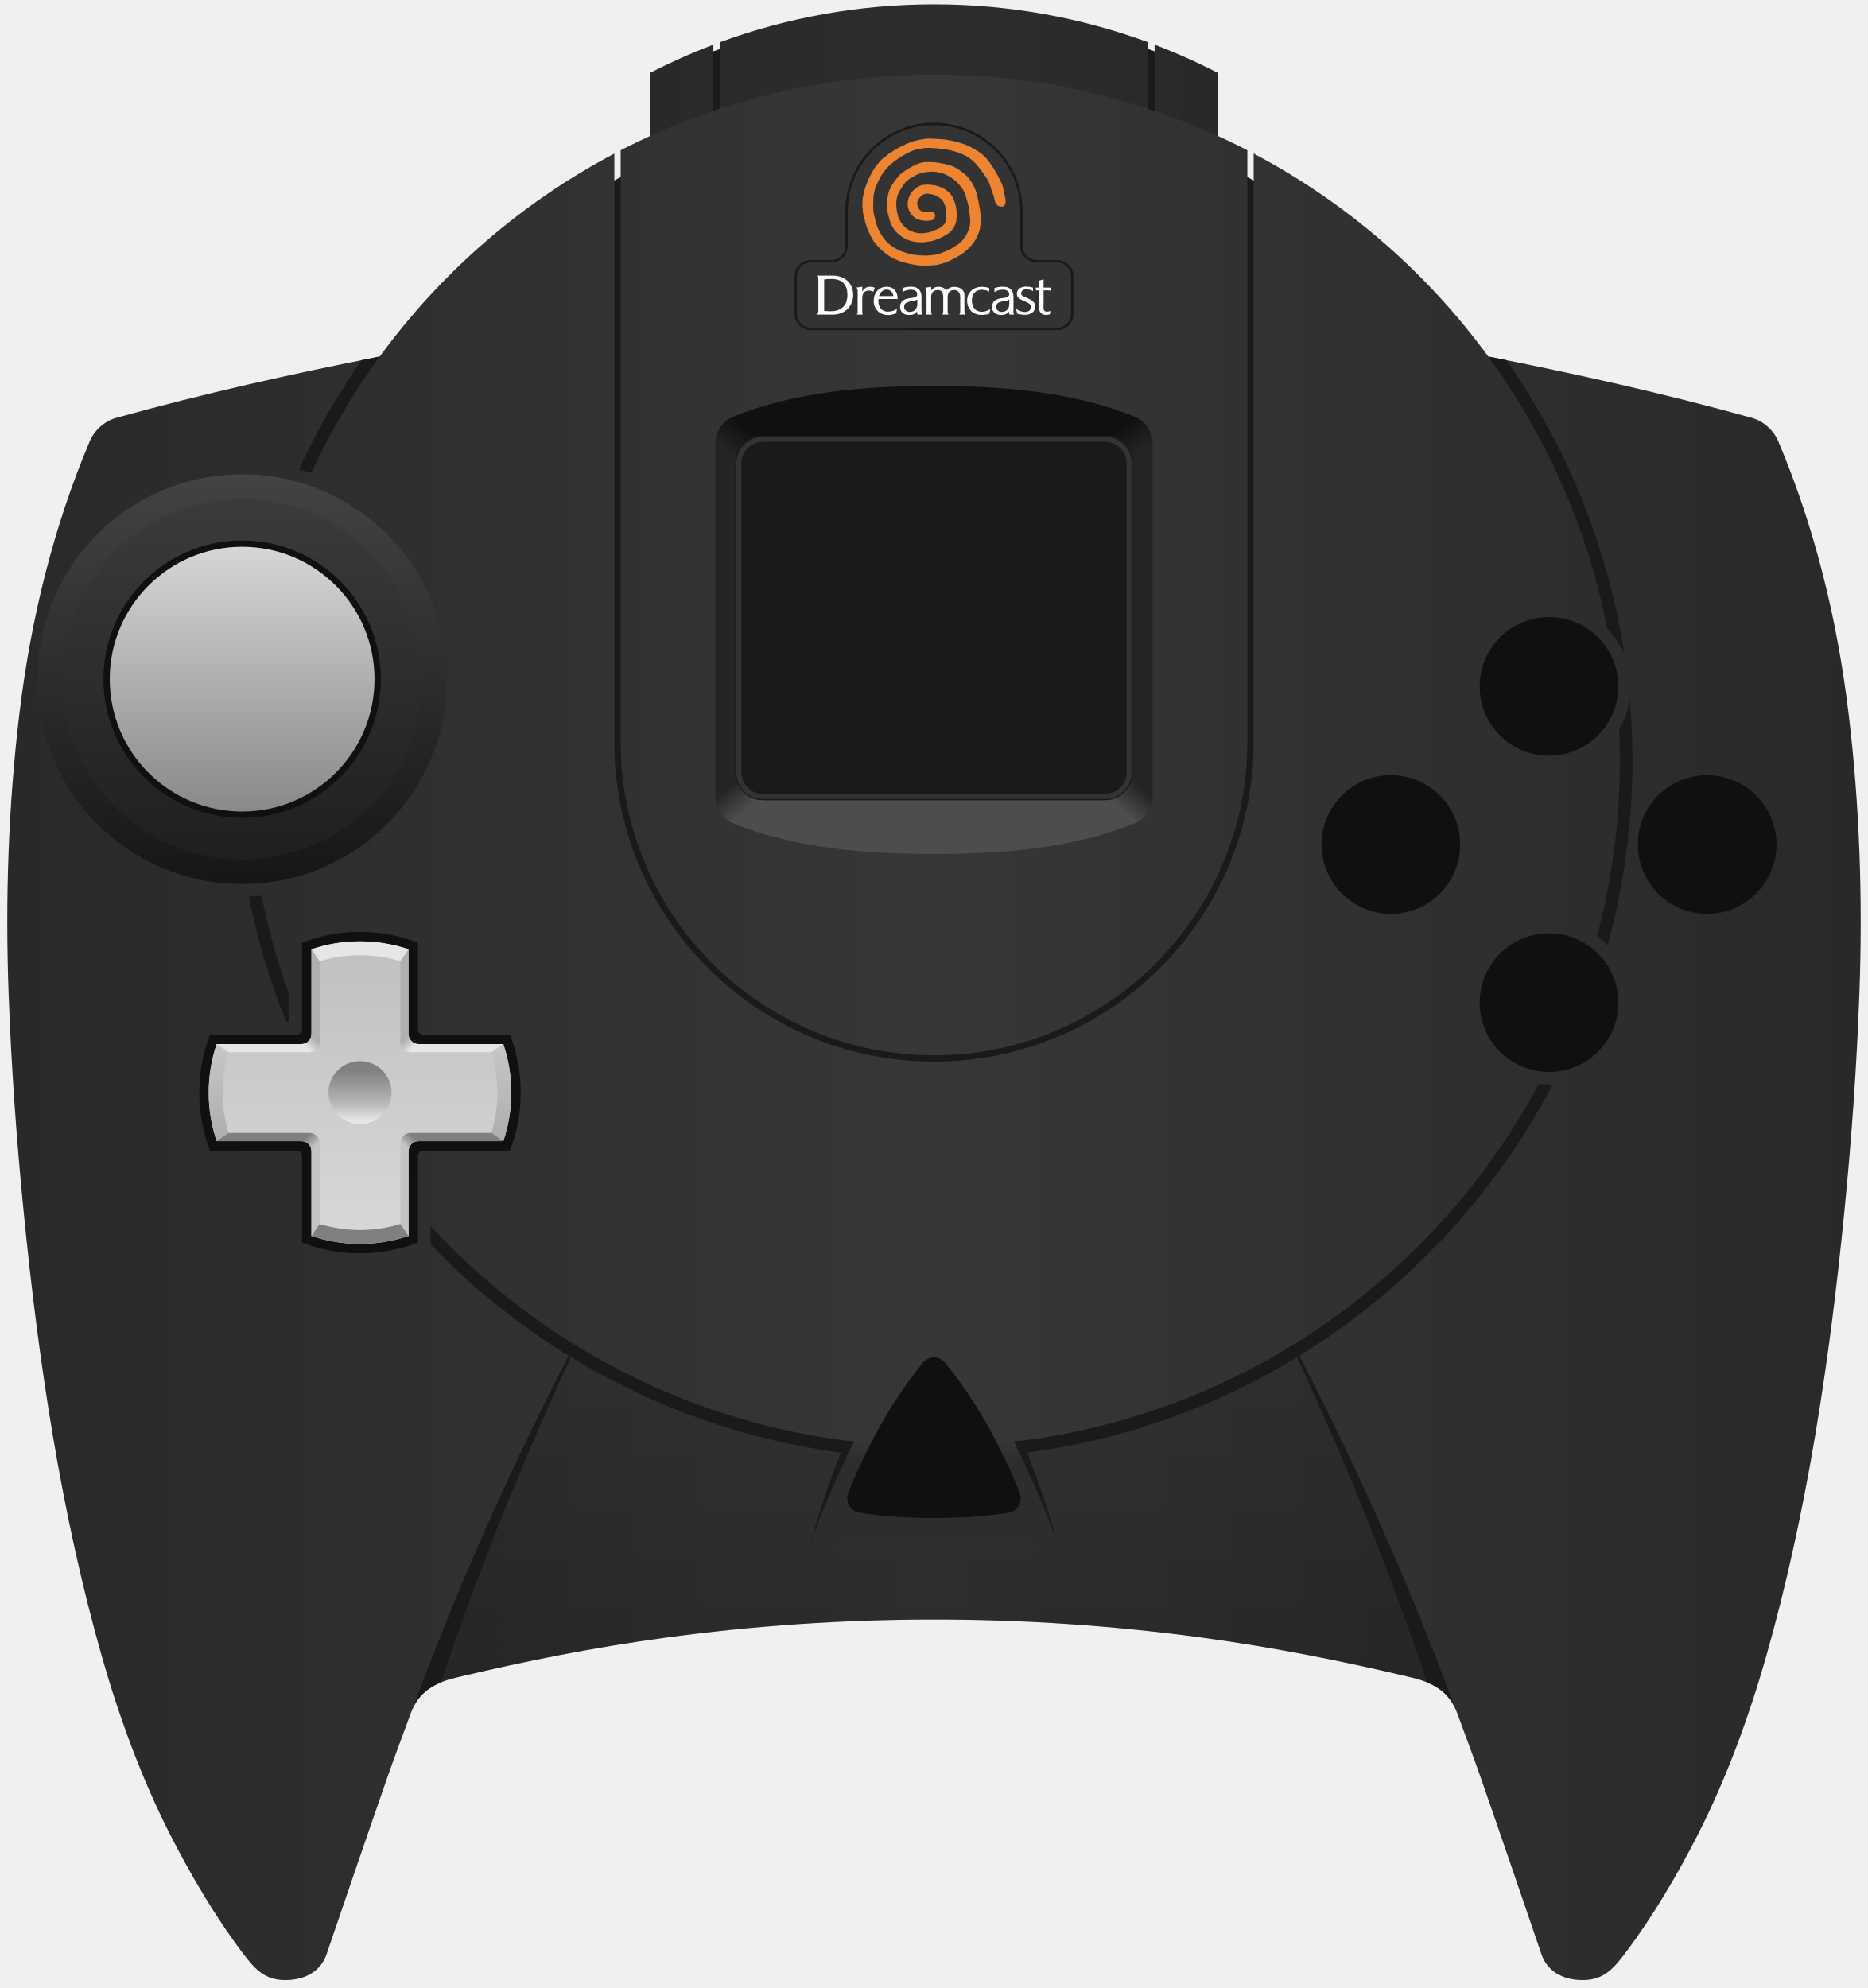
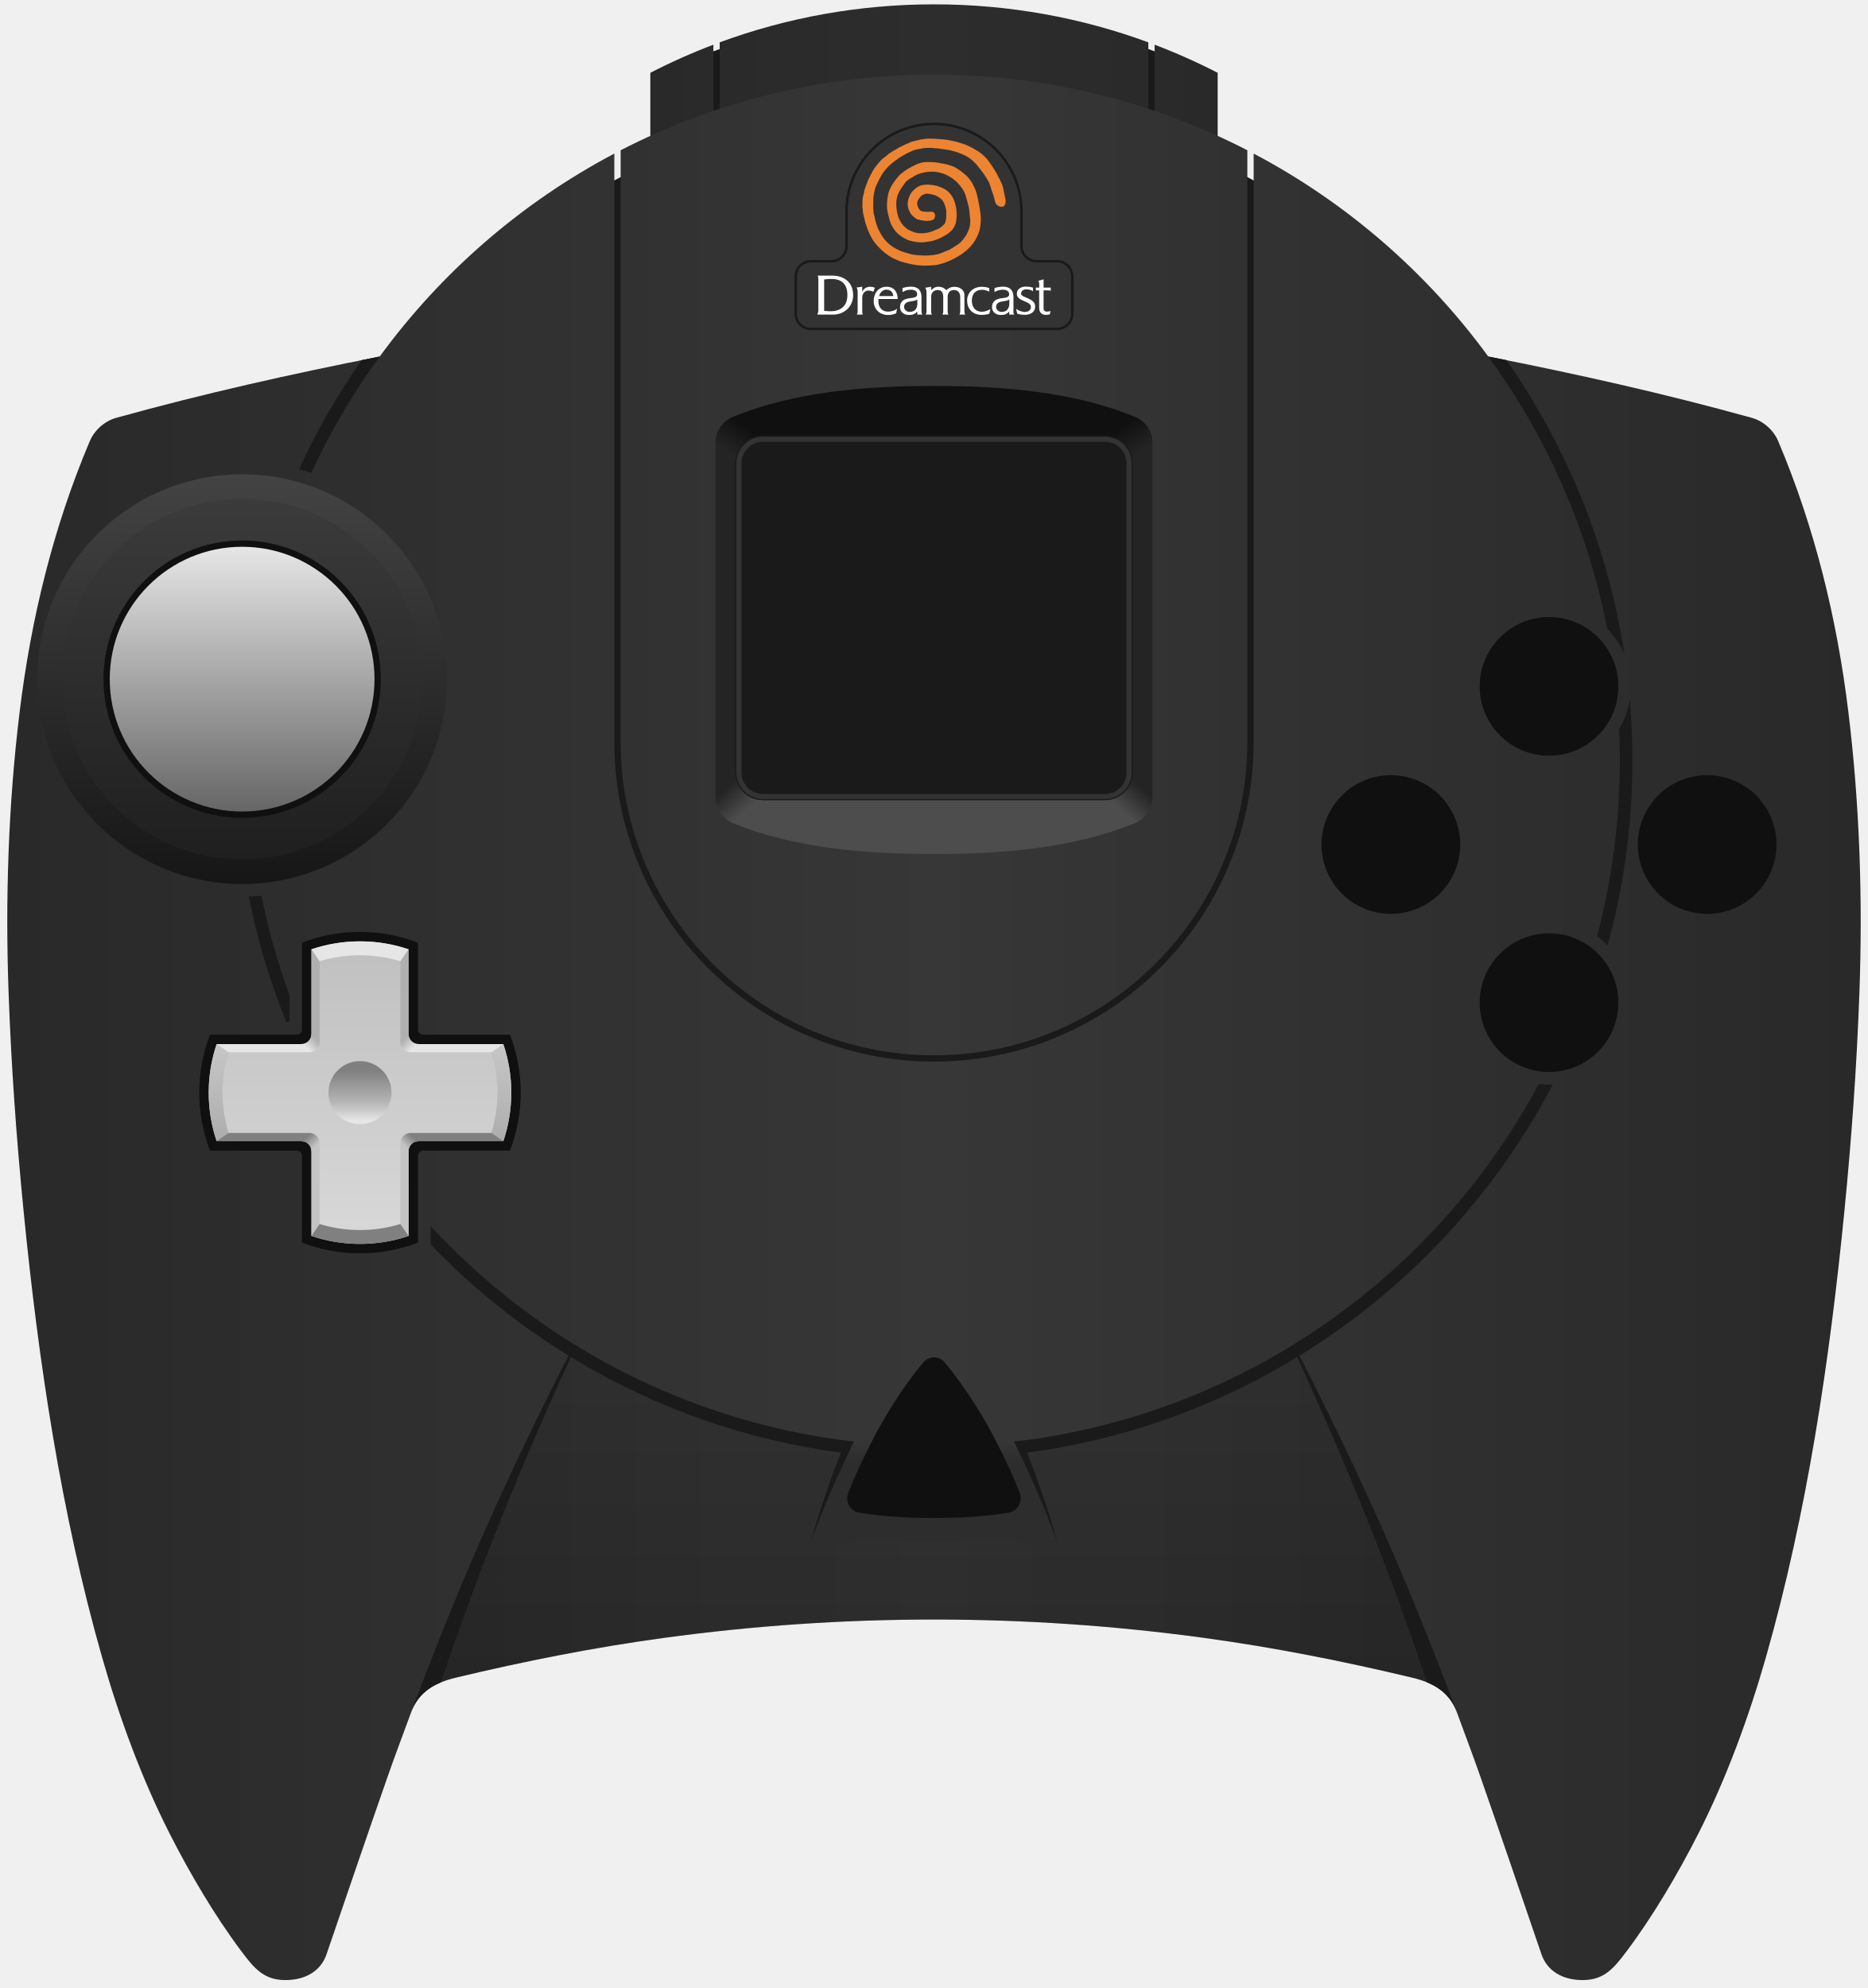
<svg xmlns="http://www.w3.org/2000/svg" xmlns:xlink="http://www.w3.org/1999/xlink" xml:space="preserve" viewBox="0 0 560 596" width="560px" height="596px" version="1.1" style="shape-rendering:geometricPrecision; fill-rule:evenodd; clip-rule:evenodd">
  <defs>
    <style type="text/css">
    .str0 {stroke:#1A1A1A;stroke-width:0.75}
    .fil7 {fill:#101010}
    .fil0 {fill:#1A1A1A}
    .fil10 {fill:#242424}
    .fil9 {fill:#333333}
    .fil11 {fill:#4D4D4D}
    .fil23 {fill:gray}
    .fil20 {fill:#B0B0B0}
    .fil21 {fill:#C4C4C4}
    .fil22 {fill:#E6E6E6}
    .fil17 {fill:#ED8432}
    .fil16 {fill:white}
    .fil24 {fill:url(#id0)}
    .fil5 {fill:url(#id1)}
    .fil6 {fill:url(#id2)}
    .fil18 {fill:url(#id3)}
    .fil1 {fill:url(#id4)}
    .fil2 {fill:url(#id5)}
    .fil8 {fill:url(#id6)}
    .fil28 {fill:url(#id7)}
    .fil25 {fill:url(#id8)}
    .fil29 {fill:url(#id9)}
    .fil15 {fill:url(#id10)}
    .fil13 {fill:url(#id11)}
    .fil12 {fill:url(#id12)}
    .fil14 {fill:url(#id13)}
    .fil26 {fill:url(#id14)}
    .fil27 {fill:url(#id15)}
    .fil4 {fill:url(#id16)}
    .fil19 {fill:url(#id17)}
    .fil3 {fill:url(#id18);fill-opacity:0.2}
  </style>
    <linearGradient id="id0" gradientUnits="userSpaceOnUse" x1="107.92" y1="356.671" x2="107.92" y2="298.466">
      <stop offset="0" style="stop-opacity:1; stop-color:#A0A0A0" />
      <stop offset="1" style="stop-opacity:1; stop-color:#D4D4D4" />
    </linearGradient>
    <linearGradient id="id1" gradientUnits="userSpaceOnUse" x1="72.588" y1="265.026" x2="72.588" y2="142.191">
      <stop offset="0" style="stop-opacity:1; stop-color:#161616" />
      <stop offset="1" style="stop-opacity:1; stop-color:#434343" />
    </linearGradient>
    <linearGradient id="id2" gradientUnits="userSpaceOnUse" x1="72.588" y1="257.655" x2="72.588" y2="149.561">
      <stop offset="0" style="stop-opacity:1; stop-color:#1F1F1F" />
      <stop offset="1" style="stop-opacity:1; stop-color:#3B3B3B" />
    </linearGradient>
    <linearGradient id="id3" gradientUnits="userSpaceOnUse" x1="72.588" y1="243.293" x2="72.588" y2="163.923">
-       <stop offset="0" style="stop-opacity:1; stop-color:#898989" />
-       <stop offset="1" style="stop-opacity:1; stop-color:#D6D6D6" />
+       <stop offset="0" style="stop-opacity:1; stop-color:#666666" />
+       <stop offset="1" style="stop-opacity:1; stop-color:#E6E6E6" />
    </linearGradient>
    <linearGradient id="id4" gradientUnits="userSpaceOnUse" x1="194.961" y1="27.191" x2="365.039" y2="27.191">
      <stop offset="0" style="stop-opacity:1; stop-color:#292929" />
      <stop offset="0.5" style="stop-opacity:1; stop-color:#2D2D2D" />
      <stop offset="1" style="stop-opacity:1; stop-color:#292929" />
    </linearGradient>
    <linearGradient id="id5" gradientUnits="userSpaceOnUse" x1="2.185" y1="319.832" x2="557.815" y2="319.832">
      <stop offset="0" style="stop-opacity:1; stop-color:#292929" />
      <stop offset="0.5" style="stop-opacity:1; stop-color:#373737" />
      <stop offset="1" style="stop-opacity:1; stop-color:#292929" />
    </linearGradient>
    <linearGradient id="id6" gradientUnits="userSpaceOnUse" x1="186.061" y1="169.377" x2="373.939" y2="169.377">
      <stop offset="0" style="stop-opacity:1; stop-color:#313131" />
      <stop offset="0.5" style="stop-opacity:1; stop-color:#373737" />
      <stop offset="1" style="stop-opacity:1; stop-color:#313131" />
    </linearGradient>
    <linearGradient id="id7" gradientUnits="userSpaceOnUse" x1="91.787" y1="314.032" x2="94.383" y2="311.436">
      <stop offset="0" style="stop-opacity:1; stop-color:#E6E6E6" />
      <stop offset="1" style="stop-opacity:1; stop-color:#B0B0B0" />
    </linearGradient>
    <linearGradient id="id8" gradientUnits="userSpaceOnUse" x1="94.383" y1="343.702" x2="91.787" y2="341.105">
      <stop offset="0" style="stop-opacity:1; stop-color:#C4C4C4" />
      <stop offset="1" style="stop-opacity:1; stop-color:gray" />
    </linearGradient>
    <linearGradient id="id9" gradientUnits="userSpaceOnUse" x1="107.92" y1="336.073" x2="107.92" y2="320.955">
      <stop offset="0" style="stop-opacity:1; stop-color:#E6E6E6" />
      <stop offset="0.4" style="stop-opacity:1; stop-color:#B3B3B3" />
      <stop offset="1" style="stop-opacity:1; stop-color:gray" />
    </linearGradient>
    <linearGradient id="id10" gradientUnits="userSpaceOnUse" x1="341.345" y1="235.544" x2="335.452" y2="242.153">
      <stop offset="0" style="stop-opacity:1; stop-color:#242424" />
      <stop offset="1" style="stop-opacity:1; stop-color:#4D4D4D" />
    </linearGradient>
    <linearGradient id="id11" gradientUnits="userSpaceOnUse" xlink:href="#id10" x1="218.655" y1="235.544" x2="224.548" y2="242.153">
  </linearGradient>
    <linearGradient id="id12" gradientUnits="userSpaceOnUse" x1="219.031" y1="135.861" x2="224.172" y2="128.337">
      <stop offset="0" style="stop-opacity:1; stop-color:#242424" />
      <stop offset="1" style="stop-opacity:1; stop-color:#101010" />
    </linearGradient>
    <linearGradient id="id13" gradientUnits="userSpaceOnUse" xlink:href="#id12" x1="340.969" y1="135.861" x2="335.828" y2="128.337">
  </linearGradient>
    <linearGradient id="id14" gradientUnits="userSpaceOnUse" xlink:href="#id8" x1="121.456" y1="343.702" x2="124.052" y2="341.105">
  </linearGradient>
    <linearGradient id="id15" gradientUnits="userSpaceOnUse" xlink:href="#id7" x1="124.052" y1="314.032" x2="121.456" y2="311.436">
  </linearGradient>
    <linearGradient id="id16" gradientUnits="userSpaceOnUse" x1="280" y1="462.096" x2="280" y2="432.179">
      <stop offset="0" style="stop-opacity:1; stop-color:#2D2D2D" />
      <stop offset="0.8" style="stop-opacity:1; stop-color:#2D2D2D" />
      <stop offset="1" style="stop-opacity:1; stop-color:#363636" />
    </linearGradient>
    <linearGradient id="id17" gradientUnits="userSpaceOnUse" x1="107.92" y1="371.109" x2="107.92" y2="284.029">
      <stop offset="0" style="stop-opacity:1; stop-color:#D8D8D8" />
      <stop offset="1" style="stop-opacity:1; stop-color:silver" />
    </linearGradient>
    <linearGradient id="id18" gradientUnits="userSpaceOnUse" x1="280" y1="504.357" x2="280" y2="406.852">
      <stop offset="0" style="stop-opacity:1; stop-color:black" />
      <stop offset="1" style="stop-opacity:1; stop-color:#202020" />
    </linearGradient>
  </defs>
  <g>
    <g id="shell">
      <path class="fil0" d="M280 3.299c28.654,0 55.795,6.479 80.04,18.046l0 31.737 -160.08 0 0 -31.737c24.246,-11.567 51.386,-18.046 80.04,-18.046z" />
      <path class="fil1" d="M280 1.3c22.582,0 44.224,4.024 64.25,11.391l0 40.391 -128.5 0 0 -40.391c20.026,-7.367 41.668,-11.391 64.25,-11.391zm66.139 12.099c6.482,2.464 12.789,5.279 18.9,8.424l0 31.259 -18.9 0 0 -39.683zm-132.278 39.683l-18.9 0 0 -31.259c6.111,-3.145 12.419,-5.96 18.9,-8.425l0 39.684z" />
      <circle class="fil0" cx="280" cy="231.76" r="201.827" />
      <path class="fil2" d="M280 485.533c-27.119,0 -54.183,1.841 -81.052,5.518 -21.162,2.897 -41.596,6.955 -62.358,11.922 -6.25,1.504 -11.095,4.263 -13.349,10.411 -2.323,6.343 -4.73,12.657 -6.959,19.034 -6.223,17.801 -12.295,35.657 -18.4,53.499 -1.658,4.845 -6.159,7.757 -12.494,7.709 -6.387,-0.049 -9.29,-3.665 -13.032,-8.649 -7.977,-10.619 -15.431,-23.33 -21.436,-35.139 -8.426,-16.555 -15.228,-35.133 -20.311,-52.966 -12.384,-43.422 -19.108,-88.961 -23.54,-133.827 -2.147,-21.753 -3.694,-43.355 -4.488,-65.202 -1.019,-28.098 -0.117,-56.378 3.29,-84.292 3.401,-27.951 10.054,-55.306 21.033,-81.266 1.403,-3.347 4.51,-6.098 8.019,-7.043 26.292,-7.298 52.138,-13.058 78.897,-18.354l0.02 -0.004c18.439,-25.258 42.497,-46.15 70.332,-60.846l0 176.402c0,52.924 42.904,95.828 95.828,95.828 52.924,0 95.828,-42.905 95.828,-95.828l0 -176.401c27.835,14.695 51.893,35.587 70.332,60.845l0.02 0.004c26.759,5.296 52.605,11.056 78.897,18.354 3.509,0.945 6.616,3.696 8.019,7.043 10.979,25.96 17.632,53.315 21.033,81.266 3.407,27.914 4.309,56.194 3.29,84.292 -0.794,21.847 -2.341,43.449 -4.488,65.202 -4.432,44.866 -11.156,90.405 -23.54,133.827 -5.083,17.833 -11.885,36.411 -20.311,52.966 -6.005,11.809 -13.459,24.52 -21.436,35.139 -3.742,4.984 -6.645,8.6 -13.032,8.649 -6.335,0.048 -10.836,-2.864 -12.494,-7.709 -6.105,-17.842 -12.177,-35.698 -18.4,-53.499 -2.229,-6.377 -4.636,-12.691 -6.959,-19.034 -2.254,-6.148 -7.099,-8.907 -13.349,-10.411 -20.762,-4.967 -41.196,-9.025 -62.358,-11.922 -26.869,-3.677 -53.933,-5.518 -81.052,-5.518z" />
      <path class="fil3" d="M280 485.533c-27.119,0 -54.183,1.841 -81.052,5.518 -21.162,2.897 -41.596,6.955 -62.358,11.922 -1.551,0.373 -3.016,0.824 -4.375,1.384 2.829,-8.362 5.748,-16.692 8.787,-24.982 9.106,-24.838 19.122,-48.552 30.137,-72.523 31.721,19.354 68.988,30.515 108.861,30.515 39.877,0 77.144,-11.155 108.865,-30.506 11.014,23.968 21.028,47.679 30.133,72.514 3.039,8.29 5.958,16.62 8.787,24.982 -1.36,-0.561 -2.824,-1.011 -4.375,-1.384 -20.762,-4.967 -41.196,-9.025 -62.358,-11.922 -26.869,-3.677 -53.933,-5.518 -81.052,-5.518z" />
      <path class="fil0" d="M316.852 462.091c-2.602,-9.541 -6.284,-20.188 -10.385,-30.195 -8.665,1.114 -17.499,1.691 -26.467,1.691 -8.968,0 -17.802,-0.577 -26.467,-1.691 -4.102,10.007 -7.784,20.654 -10.385,30.195l36.852 -0.185 36.852 0.185z" />
      <path class="fil0" d="M451.585 107.967c18.041,25.745 30.438,55.733 35.391,88.171 -1.229,-2.88 -2.993,-5.477 -5.166,-7.666 -5.853,-30.05 -18.253,-57.758 -35.65,-81.588l0.02 0.004c1.806,0.358 3.607,0.717 5.405,1.079zm37.022 101.851c0.515,5.985 0.779,12.043 0.779,18.163 0,19.199 -2.596,37.791 -7.436,55.453 -0.977,-1.001 -2.04,-1.919 -3.176,-2.742 4.45,-16.824 6.832,-34.489 6.832,-52.711 0,-3.177 -0.074,-6.336 -0.217,-9.477 1.587,-2.615 2.698,-5.551 3.218,-8.686zm-23.091 115.316c-35.012,66.716 -104.944,112.233 -185.516,112.233 -59.291,0 -112.82,-24.673 -150.915,-64.278l0 -5.499c37.555,40.581 91.262,65.997 150.915,65.997 78.475,0 146.676,-43.97 181.324,-108.614 0.999,0.124 2.016,0.189 3.049,0.189 0.383,0 0.764,-0.011 1.143,-0.028zm-379.7 -18.731c-4.864,-12.029 -8.646,-24.613 -11.217,-37.632 1.278,-0.038 2.546,-0.116 3.804,-0.227 2.044,10.214 4.853,20.152 8.352,29.756l0 8.103 -0.939 0zm3.827 -165.733c5.285,-11.499 11.58,-22.439 18.772,-32.703 1.798,-0.362 3.599,-0.721 5.405,-1.079l0.02 -0.004c-7.936,10.871 -14.83,22.549 -20.54,34.888 -1.203,-0.402 -2.423,-0.769 -3.657,-1.102z" />
      <path class="fil4" d="M316.853 462.094c-3.403,-9.451 -7.963,-19.989 -12.887,-29.915l-47.932 0c-4.924,9.927 -9.484,20.465 -12.888,29.917l73.707 -0.002z" />
      <circle class="fil5" cx="72.588" cy="203.608" r="61.417" />
      <circle class="fil6" cx="72.588" cy="203.608" r="54.047" />
      <circle class="fil7" cx="72.588" cy="203.608" r="41.575" />
      <path class="fil0" d="M387.276 403.416c11.642,25.144 22.181,49.935 31.722,75.959 3.039,8.29 5.958,16.62 8.787,24.982 4.12,1.698 7.298,4.404 8.993,9.027 -4.5,-11.989 -9.158,-23.911 -14.065,-35.739 -10.621,-25.602 -22.192,-49.938 -34.876,-74.573 -0.186,0.115 -0.374,0.231 -0.561,0.344zm-214.552 0c-11.642,25.144 -22.181,49.935 -31.722,75.959 -3.039,8.29 -5.958,16.62 -8.787,24.982 -4.12,1.698 -7.298,4.404 -8.993,9.027 4.5,-11.989 9.158,-23.911 14.065,-35.739 10.621,-25.602 22.192,-49.938 34.876,-74.573 0.186,0.115 0.374,0.231 0.561,0.344z" />
      <path class="fil8" d="M280 22.374c33.846,0 65.781,8.183 93.939,22.671l0 177.395c0,51.88 -42.058,93.939 -93.939,93.939 -51.881,0 -93.939,-42.058 -93.939,-93.939l0.001 -177.395c28.158,-14.489 60.092,-22.671 93.938,-22.671z" />
      <rect class="fil9 str0" x="220.382" y="130.568" width="119.235" height="109.356" rx="8.346" ry="8.346" />
      <rect class="fil0" x="222.272" y="132.457" width="115.457" height="105.577" rx="6.457" ry="6.457" />
    </g>
    <g id="window">
      <path class="fil10" d="M214.475 132.781l0 106.168 5.907 0 0 -106.168 -5.907 0zm131.05 0l0 106.168 -5.907 0 0 -106.168 5.907 0z" />
      <path class="fil7" d="M340.336 125.005c-18.684,-7.713 -40.357,-9.302 -60.336,-9.302 -19.979,0 -41.652,1.589 -60.336,9.302l0 5.563 120.672 0 0 -5.563z" />
      <path class="fil11" d="M340.336 246.724c-18.684,7.714 -40.357,9.302 -60.336,9.302 -19.979,0 -41.652,-1.589 -60.336,-9.302l0 -6.8 120.672 0 0 6.8z" />
      <path class="fil12" d="M214.475 132.781c0.022,-3.415 2.024,-6.47 5.189,-7.776l9.065 5.563c-4.591,0 -8.347,3.756 -8.347,8.346l-5.907 -6.133z" />
      <path class="fil13" d="M219.664 246.724c-3.165,-1.306 -5.167,-4.361 -5.189,-7.775l5.907 -7.371c0,4.59 3.756,8.346 8.347,8.346l-9.065 6.8z" />
      <path class="fil14" d="M345.525 132.781c-0.022,-3.415 -2.024,-6.47 -5.189,-7.776l-9.065 5.563c4.591,0 8.347,3.756 8.347,8.346l5.907 -6.133z" />
      <path class="fil15" d="M340.336 246.724c3.165,-1.306 5.167,-4.361 5.189,-7.775l-5.907 -7.371c0,4.59 -3.756,8.346 -8.347,8.346l9.065 6.8z" />
    </g>
    <g id="holes">
      <path class="fil7" d="M62.966 310.183l26.056 0c0.833,0 1.512,-0.679 1.512,-1.512l0 -26.056c5.394,-2.088 11.256,-3.235 17.386,-3.235 6.13,0 11.992,1.147 17.386,3.235l0 26.056c0,0.833 0.679,1.512 1.512,1.512l26.056 0c2.087,5.394 3.235,11.255 3.235,17.386 0,6.13 -1.148,11.992 -3.235,17.386l-26.056 0c-0.833,0 -1.512,0.679 -1.512,1.511l0 26.057c-5.394,2.087 -11.256,3.235 -17.386,3.235 -6.13,0 -11.992,-1.148 -17.386,-3.235l0 -26.057c0,-0.832 -0.679,-1.511 -1.512,-1.511l-26.056 0c-2.088,-5.394 -3.235,-11.256 -3.235,-17.386 0,-6.131 1.147,-11.992 3.235,-17.386z" />
      <circle class="fil7" cx="416.963" cy="253.185" r="20.787" />
      <circle class="fil7" cx="464.373" cy="205.775" r="20.787" />
      <circle class="fil7" cx="464.373" cy="300.595" r="20.787" />
      <circle class="fil7" cx="511.781" cy="253.185" r="20.787" />
      <path class="fil7" d="M279.997 406.938c1.258,0 2.519,0.623 3.312,1.595 6.311,7.739 11.685,16.254 16.131,25.191 2.259,4.541 4.485,9.204 6.291,13.946 0.462,1.214 0.336,2.576 -0.31,3.713 -0.651,1.147 -1.772,1.91 -3.067,2.118 -7.415,1.196 -14.855,1.604 -22.357,1.604 -7.504,0 -14.942,-0.408 -22.357,-1.604 -1.296,-0.208 -2.416,-0.97 -3.068,-2.118 -0.652,-1.147 -0.76,-2.536 -0.292,-3.76 1.811,-4.741 4.036,-9.401 6.295,-13.943 4.44,-8.923 9.808,-17.419 16.109,-25.147 0.793,-0.971 2.054,-1.595 3.313,-1.595z" />
    </g>
    <g id="shield">
      <path class="fil9 str0" d="M306.22 63.372l-0.001 10.409c0,2.497 2.038,4.535 4.536,4.535l6.155 0c2.498,0 4.536,2.038 4.536,4.536l0 11.229c0,2.498 -2.038,4.535 -4.536,4.535l-73.82 0c-2.498,0 -4.536,-2.037 -4.536,-4.535l0 -11.229c0,-2.498 2.038,-4.536 4.536,-4.536l6.155 0c2.498,0 4.536,-2.037 4.536,-4.535l-0.001 -10.409c0,-14.481 11.739,-26.22 26.22,-26.22 14.481,0 26.22,11.74 26.22,26.22z" />
      <path class="fil16" d="M311.525 87.04c0,0.113 0,4.905 0,5.264 0,1.652 1.138,2.094 1.982,2.094 0.358,0.017 0.863,-0.066 1.216,-0.145l0.217 -1.02c-0.412,0.157 -0.89,0.195 -1.176,0.195 -0.529,0 -0.912,-0.351 -0.912,-0.901 0,-0.492 -0.012,-5.323 0,-5.478l-0.006 0c0.071,0 1.168,-0.004 1.279,0 0.36,0.012 0.636,0.035 0.874,0.13l0.001 -0.96c0,0 -2.108,-0.003 -2.148,-0.003l0.008 -2.464 -1.597 0.442c0.221,0.206 0.292,0.809 0.292,1.206 0,0 -0.001,0.736 -0.001,0.825 -0.072,0 -0.882,0.003 -1.016,0.003l0 0.812c0.142,0 0.987,0 0.987,0zm-6.901 5.566c0.687,0.49 1.764,0.926 2.553,0.926 1.097,0 1.881,-0.534 1.881,-1.537 0,-1.852 -4.223,-1.546 -4.223,-3.896 0,-1.588 1.421,-2.186 2.775,-2.186 0.435,0 1.428,0.094 2.06,0.339l-0.005 1.085c-0.561,-0.479 -1.418,-0.596 -1.982,-0.596 -0.896,0 -1.568,0.445 -1.568,1.317 0,1.28 4.219,1.206 4.219,3.833 0,1.699 -1.472,2.491 -3.092,2.491 -0.79,0 -1.613,-0.14 -2.298,-0.336l-0.32 -1.44zm-8.071 -5.148c-0.559,-0.327 -1.441,-0.586 -2.056,-0.586 -2.16,0 -3.15,1.329 -3.15,3.242 0,1.895 0.967,3.346 3.08,3.346 0.724,0 1.71,-0.325 2.475,-0.795l-0.311 1.394c-0.779,0.232 -1.435,0.342 -2.304,0.342 -2.969,0 -4.36,-2.105 -4.36,-4.296 0,-2.422 1.867,-4.124 4.393,-4.124 1.104,0 1.91,0.271 2.235,0.363l-0.002 1.114zm-17.419 -0.401c0,-0.096 0.004,-0.957 0.004,-1.067l-1.754 0.271c0.211,0.221 0.374,0.913 0.374,1.406l0 5.748c0,0.196 -0.084,0.671 -0.266,0.895l1.912 0c-0.181,-0.224 -0.265,-0.699 -0.265,-0.895l0 -4.325c0,-1.582 0.978,-2.136 1.952,-2.136 0.882,0 1.679,0.382 1.679,2.136l0 4.325c0,0.196 -0.084,0.671 -0.266,0.895l1.855 0c-0.182,-0.224 -0.266,-0.699 -0.266,-0.895l0 -4.325c0,-1.754 1.084,-2.136 1.966,-2.136 0.882,0 1.804,0.554 1.804,2.136l0 4.325c0,0.196 -0.084,0.671 -0.266,0.895l1.786 0c-0.182,-0.224 -0.266,-0.699 -0.266,-0.895l0 -5.146c0,-0.877 -0.894,-2.282 -2.984,-2.282 -1.215,0 -1.917,0.541 -2.45,1.006 -0.454,-0.529 -1.192,-1.025 -2.377,-1.025 -1.156,0 -1.838,0.677 -2.172,1.089zm-4.135 2.696c-0.251,0.235 -0.774,0.418 -1.316,0.489 -1.421,0.187 -2.653,0.423 -2.653,1.808 0,0.821 0.895,1.468 1.605,1.468 1.879,0 2.364,-1.356 2.364,-2.424l0 -1.341 0 0zm-4.438 -3.389c0.717,-0.287 1.874,-0.419 2.599,-0.419 1.853,0 3.084,0.926 3.084,3.075l0 3.565c0,0.661 0.01,1.286 0.246,1.725l-1.49 0 -0.053 -0.938c-0.565,0.728 -1.238,1.054 -2.382,1.054 -2.257,0 -2.75,-1.542 -2.75,-2.283 0,-2.645 2.517,-2.676 3.61,-2.832 0.605,-0.085 1.383,-0.256 1.5,-0.823 0.193,-0.938 -0.478,-1.641 -1.848,-1.641 -1.005,0 -1.829,0.305 -2.516,0.717l0 -1.2 0 0zm32.015 3.389c-0.25,0.235 -0.774,0.418 -1.315,0.489 -1.421,0.187 -2.653,0.423 -2.653,1.808 0,0.821 0.895,1.468 1.604,1.468 1.879,0 2.364,-1.356 2.364,-2.424l0 -1.341zm-4.438 -3.389c0.718,-0.287 1.875,-0.419 2.6,-0.419 1.853,0 3.084,0.926 3.084,3.075l0 3.565c0,0.661 -0.144,1.272 0.245,1.725l-1.49 0 -0.053 -0.938c-0.564,0.728 -1.238,1.054 -2.381,1.054 -2.257,0 -2.75,-1.542 -2.75,-2.283 0,-2.645 2.517,-2.676 3.61,-2.832 0.605,-0.085 1.383,-0.256 1.5,-0.823 0.193,-0.938 -0.478,-1.641 -1.848,-1.641 -1.005,0 -1.829,0.305 -2.517,0.717l0 -1.2 0 0zm-34.818 3.851c0.001,-0.2 0.028,-0.391 0.05,-0.576l5.745 0c0,-1.974 -0.988,-3.668 -3.328,-3.668 -2.428,0 -3.869,1.899 -3.869,4.321 0,2.191 1.605,4.147 4.354,4.147 0.869,0 1.596,-0.213 2.38,-0.488l0.276 -1.4c-0.671,0.552 -1.756,0.879 -2.734,0.879 -1.76,0 -2.882,-1.274 -2.874,-3.215zm0.232 -1.452c0.187,-0.961 1.076,-1.939 2.139,-1.939 1.626,0 2.097,1.269 2.097,1.94 0,-0.001 -4.236,0.002 -4.236,-0.001zm-6.797 -2.549l1.732 -0.271c0,0.355 0,1.395 0,1.526 0.445,-1.098 1.827,-1.981 3.792,-1.216l-0.46 1.206c-1.799,-0.854 -3.332,-0.105 -3.332,1.892l0 4.121c0,0.196 0.043,0.592 0.16,0.846l-1.8 0c0.183,-0.224 0.266,-0.65 0.266,-0.846l0 -5.945c0,-0.431 -0.087,-1.098 -0.358,-1.313zm-11.419 -2.483c0,-0.391 -0.074,-0.897 -0.248,-1.11 1.132,0 3.577,0.007 4.625,0.007 2.411,0 6.049,1.338 6.049,5.85 0,3.348 -2.568,5.843 -6.049,5.843 -0.764,0 -3.679,-0.009 -4.713,-0.009 0.212,-0.391 0.336,-0.922 0.336,-1.342l0 -9.239zm1.734 9.444c1.112,0.144 2.14,0.189 3.069,0.056 0.9,-0.129 3.922,-0.779 3.903,-4.792 -0.018,-3.802 -2.366,-4.671 -4.175,-4.778 -0.945,-0.055 -1.856,-0.02 -2.797,0.144l0 9.37z" />
      <path class="fil17" d="M284.673 42.068c1.596,0.239 3.227,0.797 4.077,1.057 1.712,0.523 4.493,2.15 5.475,2.931 0.464,0.369 1.441,1.336 1.819,1.822 0.369,0.474 1.072,1.5 1.521,2.133 0.715,1.044 1.557,2.599 2.271,4.03 0.797,1.599 0.852,2.062 1.093,3.398l0.527 2.357c0.05,0.407 0.091,1.901 -0.787,2.111 -0.876,0.209 -1.687,-0.196 -2.07,-0.787 -0.528,-0.818 -0.455,-1.98 -1.054,-3.31 -0.466,-1.075 -0.67,-2.637 -1.415,-3.76l-0.584 -0.988c-1.034,-1.592 -2.112,-2.855 -2.754,-3.679 -0.566,-0.692 -1.623,-1.633 -2.625,-2.303 -0.926,-0.562 -2.424,-1.202 -3.504,-1.533 -0.345,-0.111 -1.818,-0.545 -2.734,-0.667 -1.243,-0.139 -2.06,-0.336 -3.241,-0.419 -1.458,-0.103 -2.157,-0.232 -4.048,-0.011 -0.716,0.194 -1.851,0.271 -2.873,0.662 -0.825,0.336 -1.972,0.88 -3.096,1.54 -1.21,0.664 -3.046,2.02 -4.264,3.178 -1.227,1.312 -1.841,2.016 -2.687,3.678 -0.375,0.823 -1.1,2.095 -1.392,2.994 -0.2,0.911 -0.581,2.612 -0.517,3.438 0.029,1.48 -0.1,1.785 0.011,2.995 0.004,1.089 0.361,1.844 0.51,2.735 0.127,0.615 0.718,2.745 1.083,3.239 1.66,3.578 3.889,5.127 6.373,6.245 0.7,0.356 2.891,0.943 3.525,1.111 1.08,0.195 2.502,0.325 3.871,0.351 1.441,0.028 3.426,-0.167 4.63,-0.61 1.304,-0.48 2.811,-1.161 2.794,-1.142 0.605,-0.333 1.528,-0.877 1.815,-1.117 0.556,-0.356 0.891,-0.494 1.22,-0.837 0.475,-0.415 0.763,-0.654 1.122,-1.17 0.201,-0.29 0.519,-0.734 0.829,-1.127 0.333,-0.546 0.525,-1.122 0.85,-1.834 0.39,-1.054 0.33,-1.003 0.403,-2.122 0.07,-0.324 -0.007,-1.414 -0.066,-1.599 -0.175,-1.006 -0.113,-1.893 -0.343,-2.87 -0.311,-1.321 -0.57,-2.309 -0.966,-3.577 -0.374,-1.426 -1.47,-2.748 -2.292,-3.693 -0.51,-0.585 -2.091,-1.967 -4.284,-2.83 -0.618,-0.208 -1.629,-0.444 -2.271,-0.561 -1.37,-0.143 -1.593,-0.051 -2.906,0.045 -0.451,0.079 -1.5,0.293 -1.885,0.428 -1.127,0.396 -1.541,0.648 -2.694,1.353 -0.536,0.312 -0.941,0.55 -1.489,1.064 -0.437,0.405 -0.75,1.094 -1.104,1.497 -0.486,0.661 -1.027,1.542 -1.389,2.493 -0.393,0.945 -0.52,2.276 -0.46,3.133 0,0.653 0.177,1.848 0.248,2.11 0.07,0.261 0.247,1.073 0.285,1.235 0.039,0.163 0.461,1.022 0.519,1.146 0.238,0.506 0.693,1.234 1.461,1.977 0.566,0.619 1.661,1.226 2.481,1.461 0.735,0.404 1.974,0.472 2.66,0.474 0.338,-0.021 1.199,-0.073 1.649,-0.182 0.912,-0.218 1.081,-0.224 2.021,-0.633 0.844,-0.391 1.416,-0.532 2.003,-0.966 0,0 0.807,-0.632 1.174,-1.095 0.194,-0.244 0.525,-1.407 0.466,-2.127 -0.028,-0.987 0.116,-1.546 -0.085,-2.357 -0.201,-0.812 -0.545,-1.752 -0.918,-2.332 -0.377,-0.587 -1.188,-1.159 -2.111,-1.614 -0.517,-0.255 -1.741,-0.492 -2.26,-0.553 -0.987,-0.117 -1.813,0.331 -2.314,0.843 -0.435,0.496 -1.293,1.528 -0.951,2.595 0.309,0.965 0.683,1.993 2.131,1.917 0.993,0.207 2.142,-0.093 2.525,0.083 0.568,0.322 0.786,1.035 0.58,1.531 -0.144,0.958 -1.061,1.073 -2.041,1.146 -0.875,0.146 -3.1,-0.282 -3.589,-0.649 -0.328,-0.195 -0.83,-0.663 -1.184,-0.979 -0.254,-0.227 -0.542,-0.734 -0.739,-1.099 -0.241,-0.447 -0.363,-0.776 -0.425,-1.068 -0.074,-0.346 -0.226,-1.007 -0.168,-1.668 0.039,-0.446 0.158,-0.636 0.277,-1.288 0.237,-0.739 0.531,-1.301 1.003,-1.942 0.617,-0.626 1.399,-1.371 2.163,-1.716 0.674,-0.356 1.854,-0.487 2.922,-0.425 0.866,0.083 1.89,0.189 2.567,0.416 1.16,0.414 1.491,0.497 2.443,1.097 0.804,0.498 1.613,1.413 2.065,2.171 0.96,1.966 1.511,4.152 1.11,7.095 -0.033,0.498 -0.187,0.983 -0.497,1.642 -0.287,0.608 -0.788,1.347 -1.542,1.903 -0.304,0.281 -0.782,0.626 -1.171,0.829 -0.553,0.335 -0.924,0.51 -1.502,0.8 -0.506,0.238 -1.097,0.51 -1.867,0.724 -0.834,0.33 -1.474,0.344 -2.524,0.5 -1.033,0.259 -3.859,0.074 -5.543,-0.669 -1.149,-0.483 -2.438,-1.335 -3.419,-2.373 -0.544,-0.57 -1.077,-1.606 -1.233,-1.818 -0.78,-1.498 -0.932,-2.908 -1.057,-3.204 -0.17,-0.402 -0.255,-1.304 -0.369,-1.921 -0.128,-0.692 -0.048,-3.594 0.65,-5.457 0.394,-0.741 0.625,-1.402 0.891,-1.749 0.479,-0.682 0.711,-1.107 1.118,-1.591 0.614,-0.744 1.062,-1.352 1.66,-1.781 1.524,-1.239 2.798,-1.893 4.52,-2.711 2.14,-0.872 2.783,-0.691 4.808,-0.659 0.911,0.008 2.237,0.294 2.889,0.413 1.211,0.161 1.904,0.453 2.723,0.681 0.876,0.245 1.382,0.635 2.1,1.069 0.592,0.382 1.288,0.906 1.748,1.33 1.175,0.862 1.743,1.769 2.463,2.882 0.131,0.187 0.987,2.011 1.124,2.519 0.063,0.254 0.257,0.984 0.381,1.411 0.16,0.677 0.237,1.277 0.415,2.04 0.16,0.788 0.432,2.273 0.549,3.662 0.198,1.192 -0.119,3.623 -0.306,4.37 -0.416,1.392 -1.145,3.091 -2.584,4.727 -0.611,0.724 -1.261,1.286 -2.011,1.895 -0.575,0.479 -1.067,0.758 -1.954,1.288 -1.204,0.719 -2.121,1.177 -3.809,1.837 -0.688,0.221 -1.554,0.511 -2.487,0.704 -1.809,0.167 -3.667,0.328 -5.696,0.087 -2.029,-0.242 -4.061,-0.813 -5.261,-1.182 -0.663,-0.249 -1.946,-0.787 -2.484,-1.076 -0.35,-0.178 -1.524,-0.981 -1.723,-1.174 -0.804,-0.498 -2.604,-2.19 -3.767,-3.768 -0.254,-0.488 -1.17,-1.951 -1.368,-2.592 -0.528,-1.084 -0.896,-2.395 -1.112,-2.955 -0.229,-1.308 -0.614,-2.149 -0.764,-3.462 0.017,-0.309 -0.062,-1.036 -0.133,-1.438 0.103,-0.898 -0.034,-1.745 0.144,-2.723 0.157,-0.825 0.364,-1.17 0.414,-1.916 0.048,-0.319 0.459,-1.279 0.568,-1.706 0.331,-0.703 0.414,-1.283 0.847,-2.068 0.623,-1.225 1.274,-2.635 2.275,-3.866 0.286,-0.381 1.097,-1.297 1.373,-1.614 0.653,-0.653 1.037,-0.757 1.777,-1.412 0.078,-0.048 0.567,-0.606 1.079,-0.798 0.849,-0.656 1.583,-0.896 2.391,-1.493 1.619,-0.807 2.21,-1.079 3.817,-1.748 0.929,-0.331 2.225,-0.514 2.691,-0.695 0.888,-0.055 1.788,-0.338 2.722,-0.282 1.048,-0.01 2.104,0.065 3.157,0.161 0.713,0.043 1.639,0.078 2.896,0.351z" />
    </g>
    <circle class="fil18" cx="72.588" cy="203.608" r="39.685" />
    <g id="dpad">
      <path class="fil19" d="M64.95 313.018l25.395 0c1.665,0 3.023,-1.359 3.023,-3.024l0 -25.395c4.568,-1.546 9.462,-2.385 14.552,-2.385 5.089,0 9.983,0.839 14.551,2.385l0 25.395c0,1.665 1.358,3.024 3.023,3.024l25.395 0c1.546,4.567 2.385,9.461 2.385,14.551 0,5.09 -0.839,9.983 -2.385,14.551l-25.395 0c-1.665,0 -3.023,1.358 -3.023,3.024l0 25.394c-4.568,1.546 -9.462,2.385 -14.551,2.385 -5.09,0 -9.984,-0.839 -14.552,-2.385l0 -25.394c0,-1.666 -1.358,-3.024 -3.023,-3.024l-25.395 0c-1.546,-4.568 -2.385,-9.461 -2.385,-14.551 0,-5.09 0.839,-9.984 2.385,-14.551z" />
      <path class="fil20" d="M95.825 284.599l0 27.852 -2.457 0 0 -27.852 2.457 0zm24.189 0l0 27.852 2.457 0 0 -27.852 -2.457 0z" />
      <path class="fil21" d="M120.014 370.538l0 -27.851 2.457 0 0 27.851 -2.457 0zm-24.189 0l0 -27.851 -2.457 0 0 27.851 2.457 0z" />
      <path class="fil22" d="M150.889 315.474l-27.851 0 0 -2.456 27.851 0 0 2.456zm-85.939 0l27.851 0 0 -2.456 -27.851 0 0 2.456zm55.064 -27.297c-3.824,-1.172 -7.886,-1.805 -12.094,-1.805 -4.209,0 -8.27,0.632 -12.095,1.805l-2.457 -3.578c4.568,-1.546 9.462,-2.385 14.552,-2.385 5.089,0 9.983,0.839 14.551,2.385l-2.457 3.578z" />
      <path class="fil23" d="M95.825 366.96c3.825,1.173 7.886,1.806 12.095,1.806 4.208,0 8.269,-0.633 12.094,-1.806l2.457 3.578c-4.568,1.546 -9.462,2.385 -14.551,2.385 -5.09,0 -9.984,-0.839 -14.552,-2.385l2.457 -3.578zm55.064 -27.297l-27.851 0 0 2.457 27.851 0 0 -2.457zm-85.939 0l27.851 0 0 2.457 -27.851 0 0 -2.457z" />
      <path class="fil24" d="M147.311 339.663c1.173,-3.824 1.805,-7.885 1.805,-12.094 0,-4.209 -0.632,-8.27 -1.805,-12.095l3.578 -2.456c1.546,4.567 2.385,9.461 2.385,14.551 0,5.09 -0.839,9.983 -2.385,14.551l-3.578 -2.457zm-78.783 -24.189c-1.173,3.825 -1.805,7.886 -1.805,12.095 0,4.209 0.632,8.269 1.805,12.094l-3.578 2.457c-1.546,-4.568 -2.385,-9.461 -2.385,-14.551 0,-5.09 0.839,-9.984 2.385,-14.551l3.578 2.456z" />
      <path class="fil25" d="M92.801 339.663c1.666,0 3.024,1.359 3.024,3.024l-2.457 2.457c0,-1.666 -1.358,-3.024 -3.023,-3.024l2.456 -2.457z" />
      <path class="fil26" d="M120.014 342.687c0,-1.665 1.358,-3.024 3.024,-3.024l2.456 2.457c-1.665,0 -3.023,1.358 -3.023,3.024l-2.457 -2.457z" />
      <path class="fil27" d="M123.038 315.474c-1.666,0 -3.024,-1.358 -3.024,-3.023l2.457 -2.457c0,1.665 1.358,3.024 3.023,3.024l-2.456 2.456z" />
      <path class="fil28" d="M95.825 312.451c0,1.665 -1.358,3.023 -3.024,3.023l-2.456 -2.456c1.665,0 3.023,-1.359 3.023,-3.024l2.457 2.457z" />
      <circle class="fil29" cx="107.92" cy="327.569" r="9.449" />
    </g>
  </g>
</svg>
